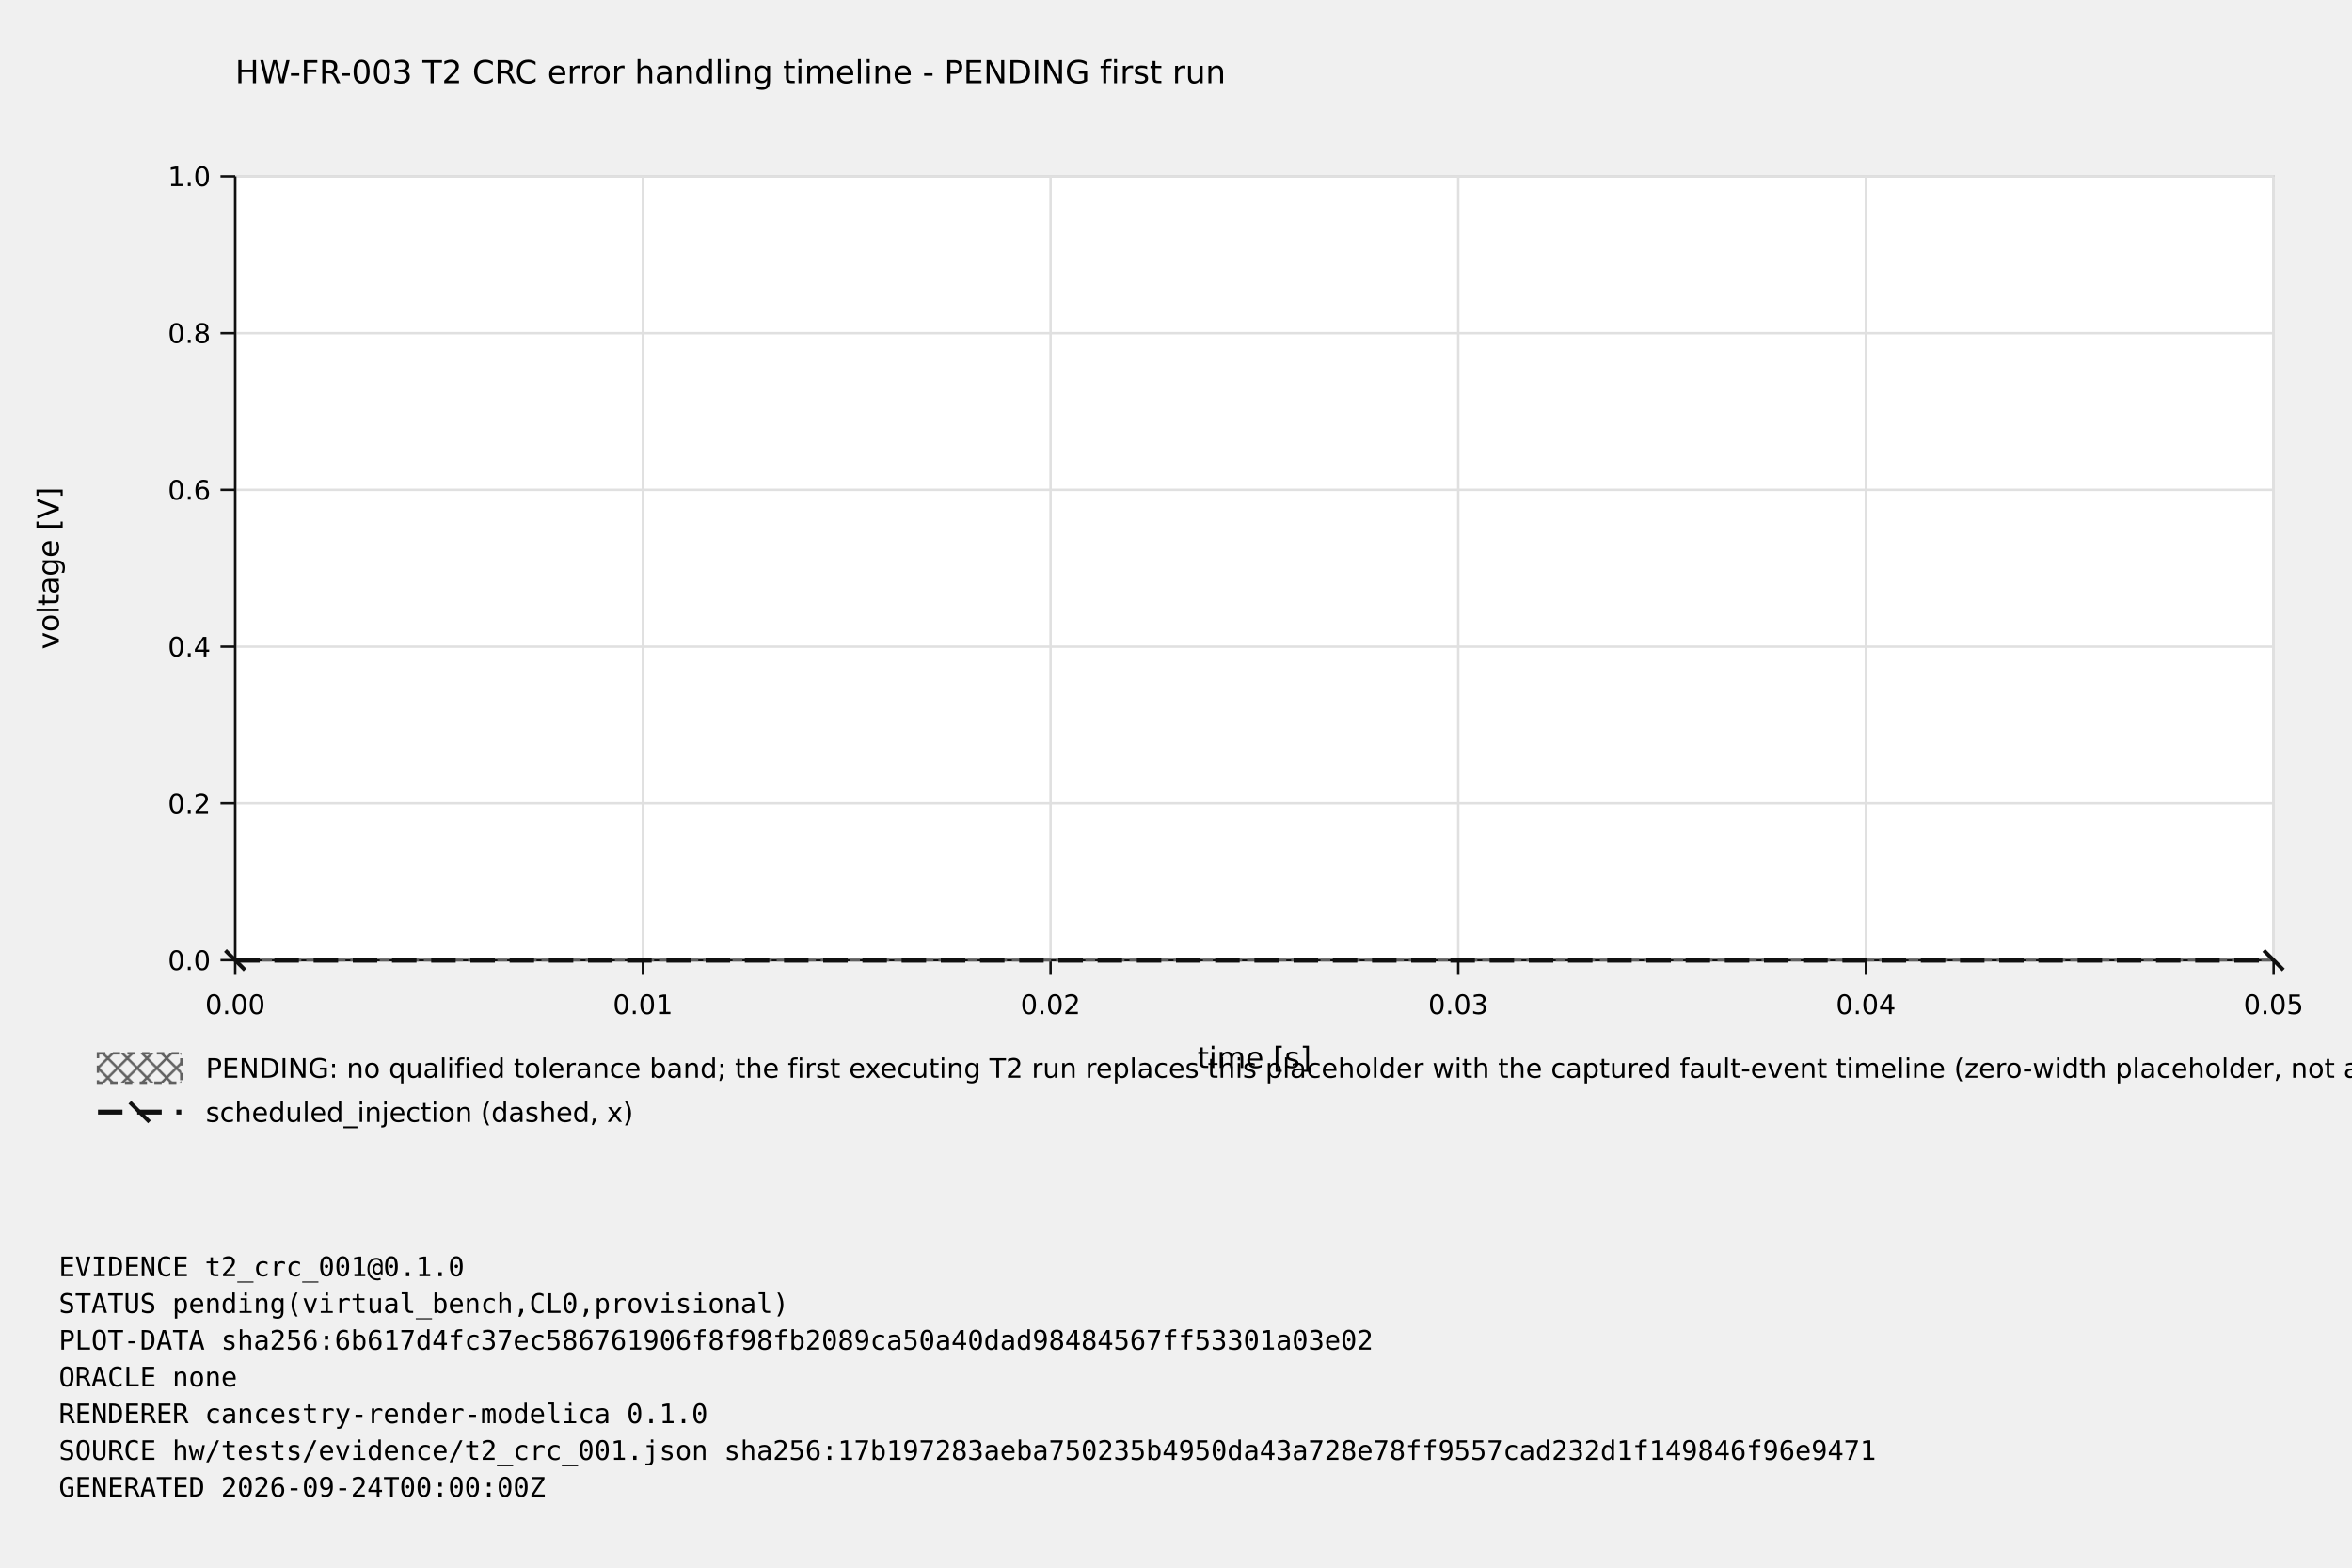
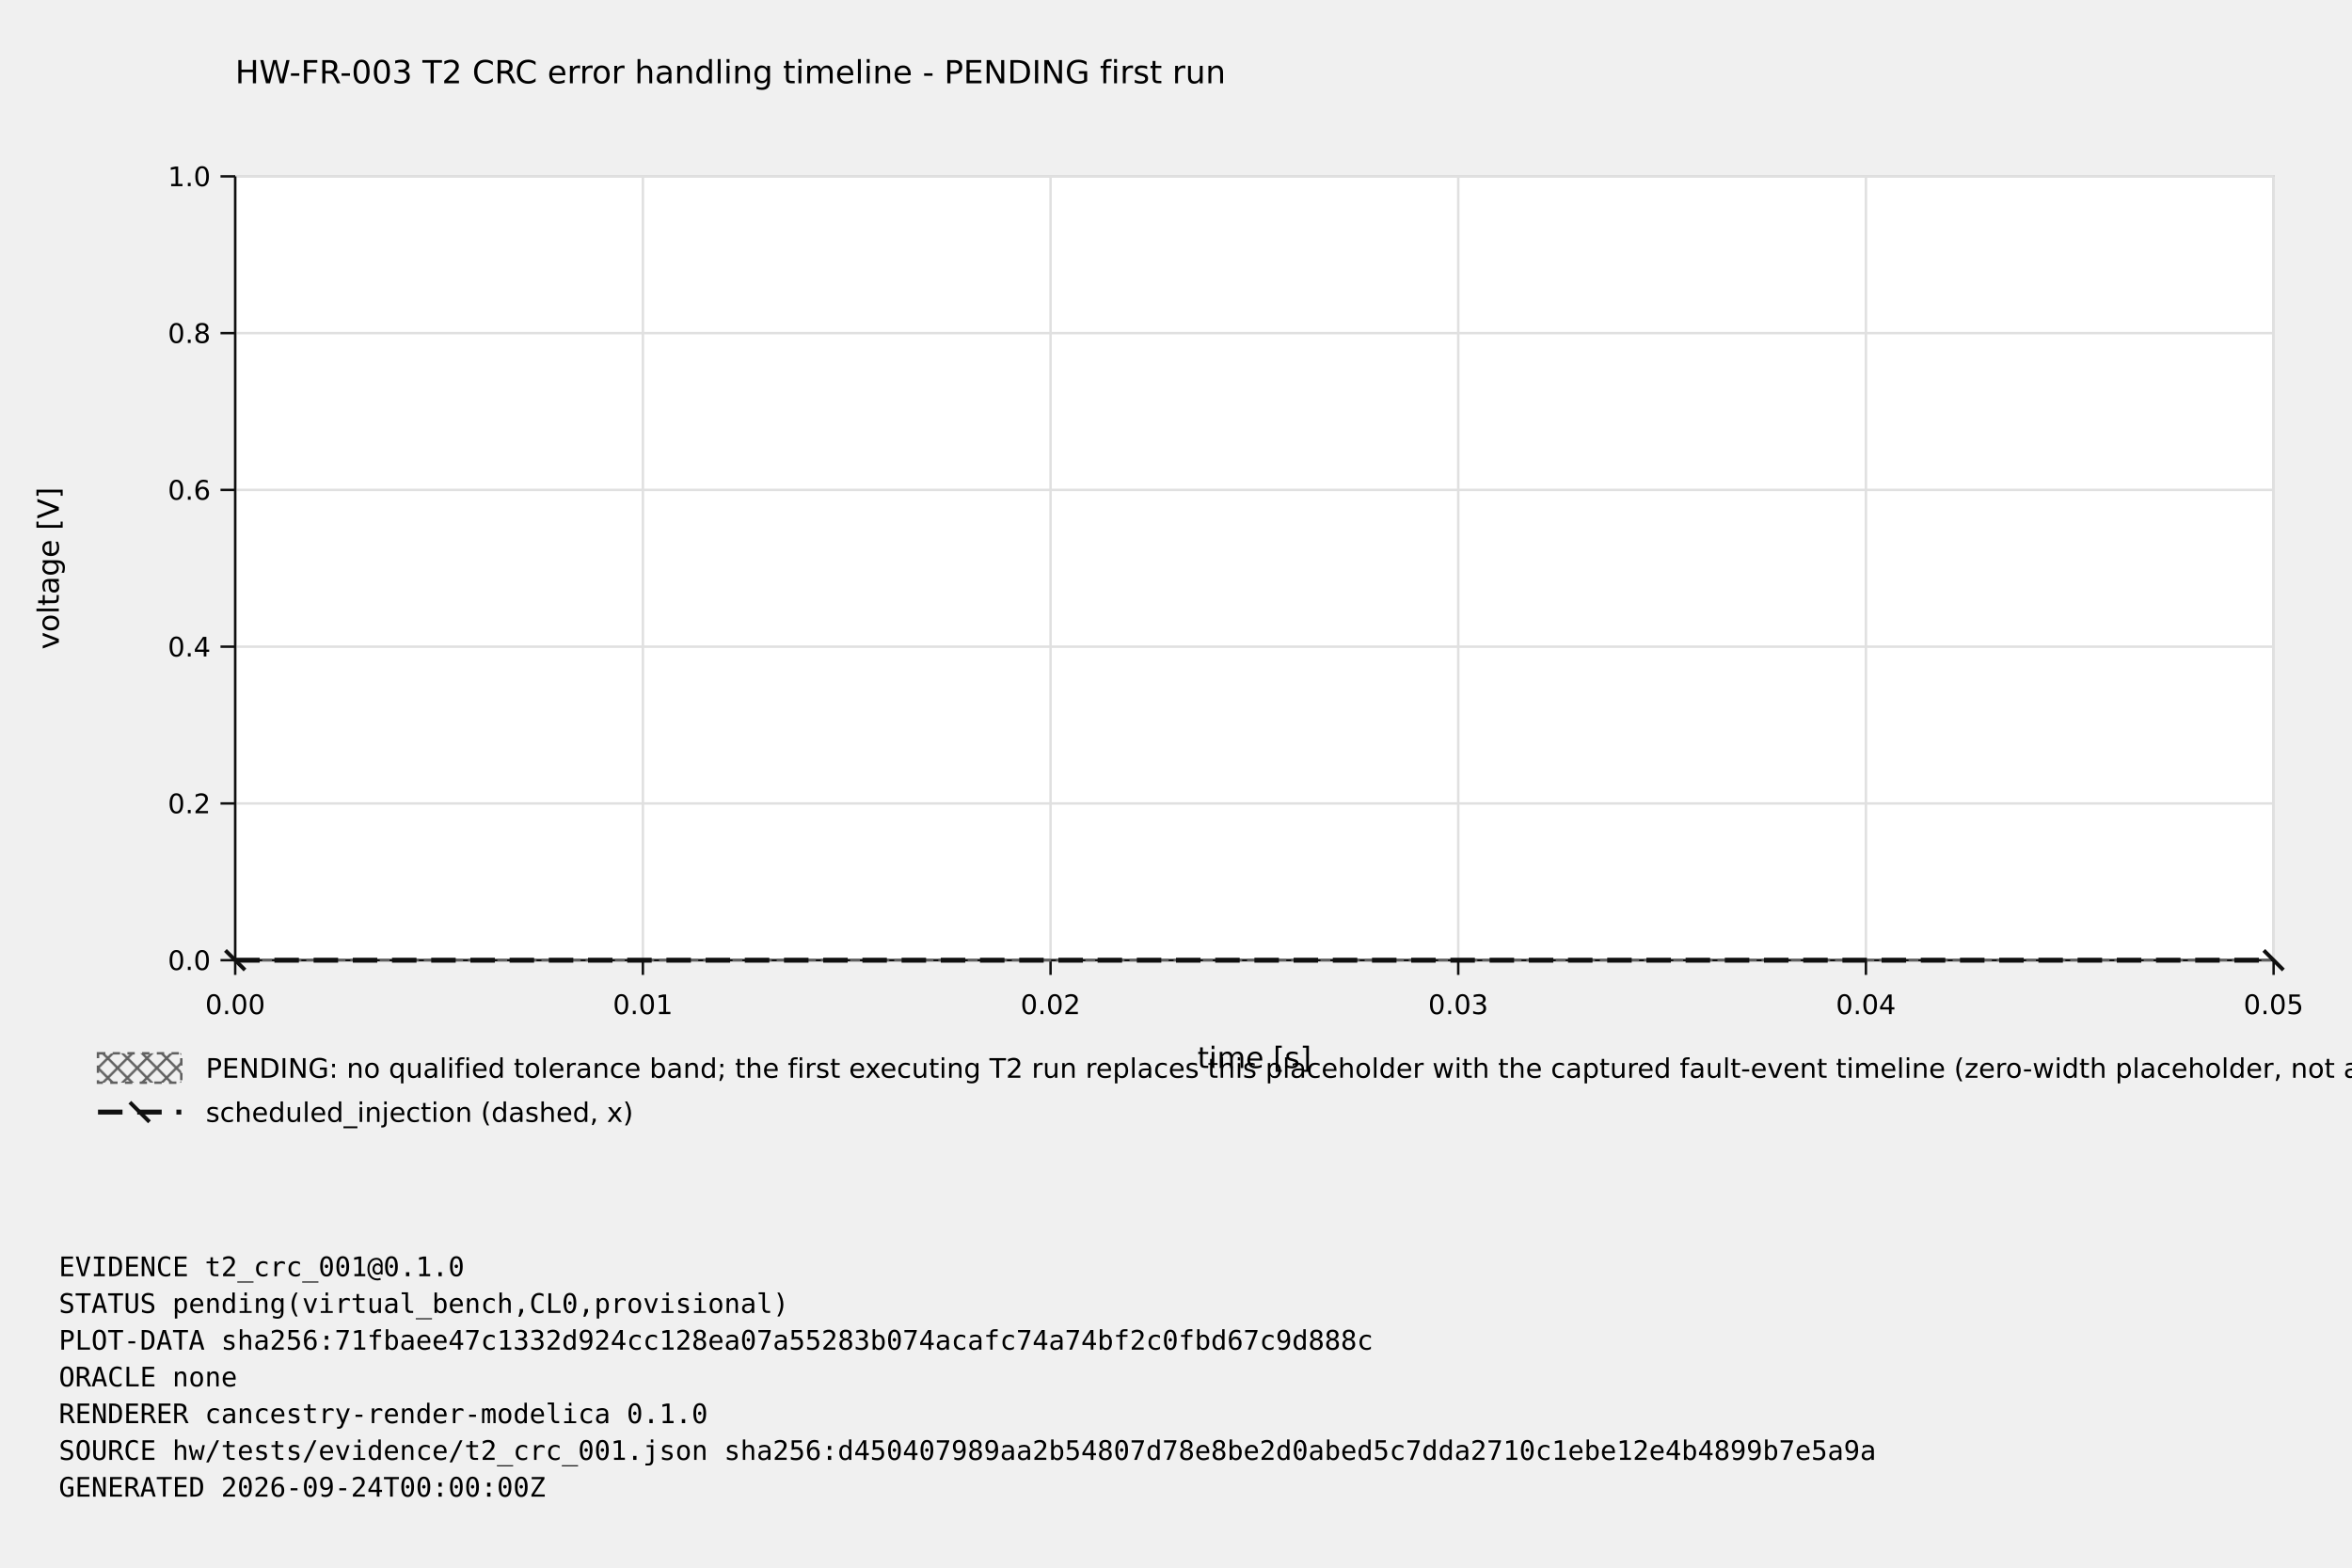
<svg xmlns="http://www.w3.org/2000/svg" width="960" height="640" viewBox="0 0 960 640" role="img" aria-labelledby="t2_crc_001-title t2_crc_001-desc">
  <defs>
    <pattern id="hatch-0" width="8" height="8" patternUnits="userSpaceOnUse">
      <line x1="0" y1="0" x2="8" y2="8" stroke="#606060" stroke-width="1" />
      <line x1="8" y1="0" x2="0" y2="8" stroke="#606060" stroke-width="1" />
    </pattern>
  </defs>
  <rect x="96" y="72" width="832" height="320" fill="#ffffff" stroke="#d0d0d0" />
  <line x1="96.000" y1="72" x2="96.000" y2="392" stroke="#e0e0e0" />
  <line x1="96.000" y1="392" x2="96.000" y2="398" stroke="#101010" />
  <text x="96.000" y="414" text-anchor="middle" font-family="DejaVu Sans, sans-serif" font-size="11">0.00</text>
  <line x1="262.400" y1="72" x2="262.400" y2="392" stroke="#e0e0e0" />
  <line x1="262.400" y1="392" x2="262.400" y2="398" stroke="#101010" />
  <text x="262.400" y="414" text-anchor="middle" font-family="DejaVu Sans, sans-serif" font-size="11">0.01</text>
  <line x1="428.800" y1="72" x2="428.800" y2="392" stroke="#e0e0e0" />
  <line x1="428.800" y1="392" x2="428.800" y2="398" stroke="#101010" />
  <text x="428.800" y="414" text-anchor="middle" font-family="DejaVu Sans, sans-serif" font-size="11">0.02</text>
  <line x1="595.200" y1="72" x2="595.200" y2="392" stroke="#e0e0e0" />
  <line x1="595.200" y1="392" x2="595.200" y2="398" stroke="#101010" />
  <text x="595.200" y="414" text-anchor="middle" font-family="DejaVu Sans, sans-serif" font-size="11">0.03</text>
  <line x1="761.600" y1="72" x2="761.600" y2="392" stroke="#e0e0e0" />
  <line x1="761.600" y1="392" x2="761.600" y2="398" stroke="#101010" />
  <text x="761.600" y="414" text-anchor="middle" font-family="DejaVu Sans, sans-serif" font-size="11">0.04</text>
  <line x1="928.000" y1="72" x2="928.000" y2="392" stroke="#e0e0e0" />
  <line x1="928.000" y1="392" x2="928.000" y2="398" stroke="#101010" />
  <text x="928.000" y="414" text-anchor="middle" font-family="DejaVu Sans, sans-serif" font-size="11">0.05</text>
  <line x1="96" y1="392.000" x2="928" y2="392.000" stroke="#e0e0e0" />
  <line x1="90" y1="392.000" x2="96" y2="392.000" stroke="#101010" />
  <text x="86" y="396.000" text-anchor="end" font-family="DejaVu Sans, sans-serif" font-size="11">0.0</text>
  <line x1="96" y1="328.000" x2="928" y2="328.000" stroke="#e0e0e0" />
  <line x1="90" y1="328.000" x2="96" y2="328.000" stroke="#101010" />
  <text x="86" y="332.000" text-anchor="end" font-family="DejaVu Sans, sans-serif" font-size="11">0.2</text>
  <line x1="96" y1="264.000" x2="928" y2="264.000" stroke="#e0e0e0" />
  <line x1="90" y1="264.000" x2="96" y2="264.000" stroke="#101010" />
  <text x="86" y="268.000" text-anchor="end" font-family="DejaVu Sans, sans-serif" font-size="11">0.4</text>
  <line x1="96" y1="200.000" x2="928" y2="200.000" stroke="#e0e0e0" />
  <line x1="90" y1="200.000" x2="96" y2="200.000" stroke="#101010" />
  <text x="86" y="204.000" text-anchor="end" font-family="DejaVu Sans, sans-serif" font-size="11">0.6</text>
  <line x1="96" y1="136.000" x2="928" y2="136.000" stroke="#e0e0e0" />
  <line x1="90" y1="136.000" x2="96" y2="136.000" stroke="#101010" />
  <text x="86" y="140.000" text-anchor="end" font-family="DejaVu Sans, sans-serif" font-size="11">0.8</text>
  <line x1="96" y1="72.000" x2="928" y2="72.000" stroke="#e0e0e0" />
  <line x1="90" y1="72.000" x2="96" y2="72.000" stroke="#101010" />
  <text x="86" y="76.000" text-anchor="end" font-family="DejaVu Sans, sans-serif" font-size="11">1.0</text>
  <line x1="96" y1="392" x2="928" y2="392" stroke="#101010" />
  <line x1="96" y1="72" x2="96" y2="392" stroke="#101010" />
  <text x="512" y="436" text-anchor="middle" font-family="DejaVu Sans, sans-serif" font-size="12">time [s]</text>
  <text x="24" y="232" text-anchor="middle" font-family="DejaVu Sans, sans-serif" font-size="12" transform="rotate(-90 24 232)">voltage [V]</text>
  <polygon points="96.000,392.000 928.000,392.000 928.000,392.000 96.000,392.000" fill="url(#hatch-0)" stroke="#606060" stroke-width="1" stroke-dasharray="3 3" />
  <polyline points="96.000,392.000 137.600,392.000 179.200,392.000 262.400,392.000 928.000,392.000" fill="none" stroke="#101010" stroke-width="2" stroke-dasharray="10 6" />
  <path d="M92.000,388.000 L100.000,396.000" stroke="#101010" stroke-width="1.6" />
  <path d="M924.000,388.000 L932.000,396.000" stroke="#101010" stroke-width="1.6" />
  <text x="96" y="34" font-family="DejaVu Sans, sans-serif" font-size="13">HW-FR-003 T2 CRC error handling timeline - PENDING first run</text>
  <g transform="translate(40,436)">
    <rect x="0" y="-6" width="34" height="12" fill="url(#hatch-0)" stroke="#606060" stroke-dasharray="3 3" />
    <text x="44" y="4" font-family="DejaVu Sans, sans-serif" font-size="11">PENDING: no qualified tolerance band; the first executing T2 run replaces this placeholder with the captured fault-event timeline (zero-width placeholder, not a tolerance claim)</text>
  </g>
  <g transform="translate(40,454)">
    <line x1="0" y1="0" x2="34" y2="0" stroke="#101010" stroke-width="2" stroke-dasharray="10 6" />
    <path d="M13.000,-4.000 L21.000,4.000" stroke="#101010" stroke-width="1.6" />
    <text x="44" y="4" font-family="DejaVu Sans, sans-serif" font-size="11">scheduled_injection (dashed, x)</text>
  </g>
  <text x="24" y="521" font-family="DejaVu Sans Mono, monospace" font-size="11">EVIDENCE  t2_crc_001@0.1.0</text>
  <text x="24" y="536" font-family="DejaVu Sans Mono, monospace" font-size="11">STATUS  pending(virtual_bench,CL0,provisional)</text>
-   <text x="24" y="551" font-family="DejaVu Sans Mono, monospace" font-size="11">PLOT-DATA  sha256:6b617d4fc37ec586761906f8f98fb2089ca50a40dad98484567ff53301a03e02</text>
+   <text x="24" y="551" font-family="DejaVu Sans Mono, monospace" font-size="11">PLOT-DATA  sha256:71fbaee47c1332d924cc128ea07a55283b074acafc74a74bf2c0fbd67c9d888c</text>
  <text x="24" y="566" font-family="DejaVu Sans Mono, monospace" font-size="11">ORACLE  none</text>
  <text x="24" y="581" font-family="DejaVu Sans Mono, monospace" font-size="11">RENDERER  cancestry-render-modelica 0.1.0</text>
-   <text x="24" y="596" font-family="DejaVu Sans Mono, monospace" font-size="11">SOURCE  hw/tests/evidence/t2_crc_001.json sha256:17b197283aeba750235b4950da43a728e78ff9557cad232d1f149846f96e9471</text>
+   <text x="24" y="596" font-family="DejaVu Sans Mono, monospace" font-size="11">SOURCE  hw/tests/evidence/t2_crc_001.json sha256:d450407989aa2b54807d78e8be2d0abed5c7dda2710c1ebe12e4b4899b7e5a9a</text>
  <text x="24" y="611" font-family="DejaVu Sans Mono, monospace" font-size="11">GENERATED  2026-09-24T00:00:00Z</text>
</svg>
